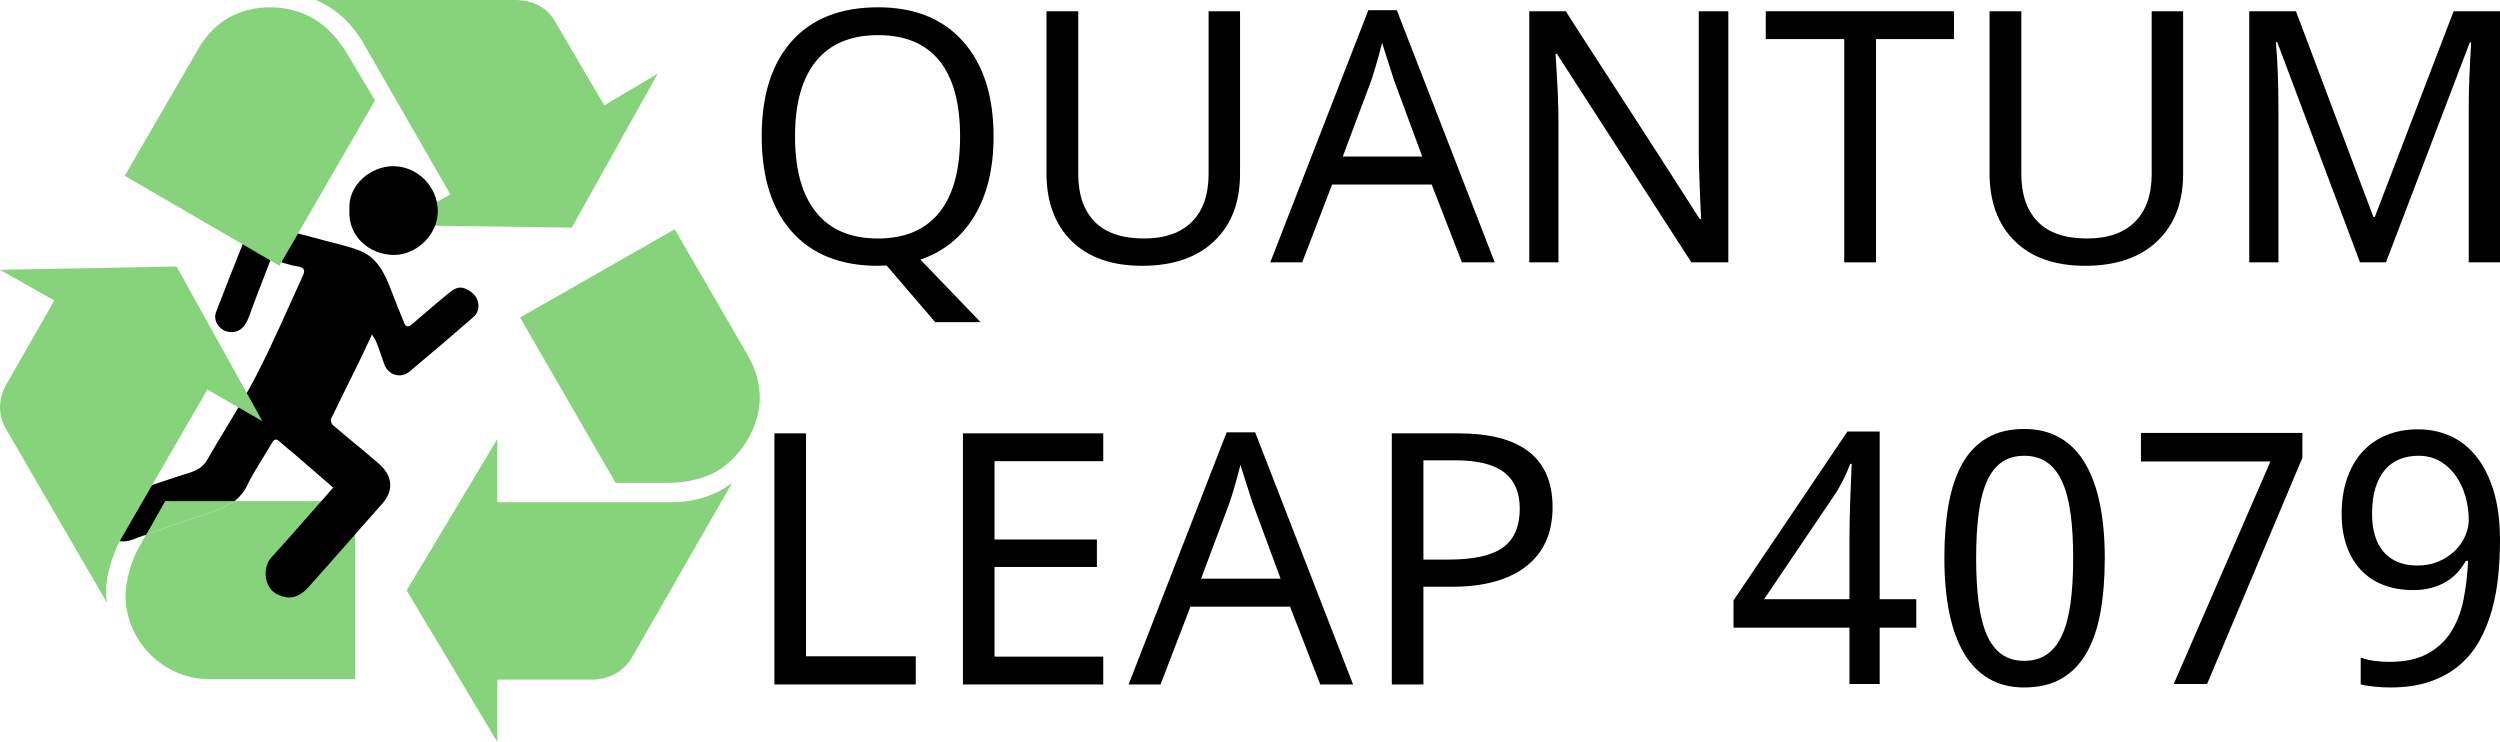
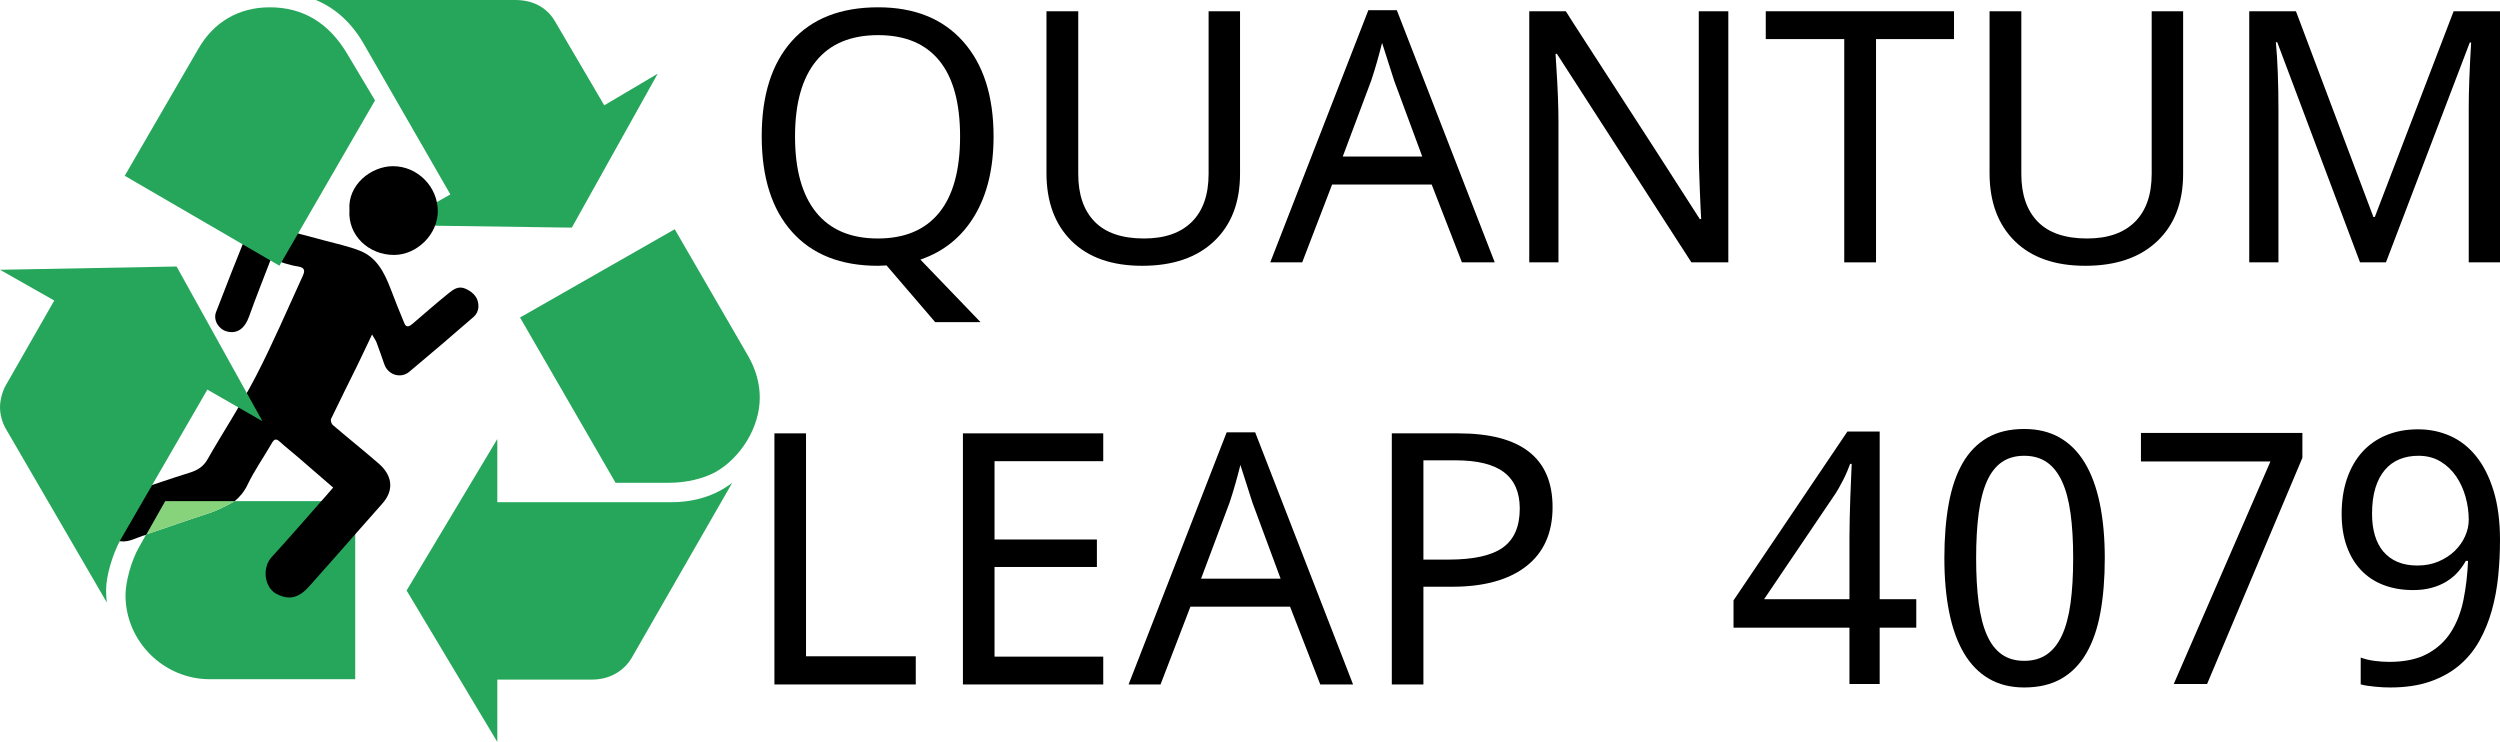
<svg xmlns="http://www.w3.org/2000/svg" version="1.1" x="0px" y="0px" width="575.698px" height="170.855px" viewBox="0 0 575.698 170.855" enable-background="new 0 0 575.698 170.855" xml:space="preserve">
  <g id="Person">
-     <path fill="#87D37C" d="M81.801,115.408v41h-33.5c-10.63,0-19.4-8.725-19.4-19.355c0-2.98,1.32-8.007,3.18-11.167l1.58-2.809   c4.72-1.58,9.38-3.26,14.11-4.779c2.32-0.74,4.5-1.89,6.28-2.89H81.801z" />
-     <path fill="#87D37C" d="M83.749,10.075C80.954,5.232,77.223,1.866,72.745,0h45.88c4.104,0,7.271,1.684,9.146,4.857l11.377,19.396   l12.306-7.279L131.677,52.42l-40.466-0.569l12.496-7.082L83.749,10.075z" />
+     <path fill="#26A65B" d="M81.801,115.408v41h-33.5c-10.63,0-19.4-8.725-19.4-19.355c0-2.98,1.32-8.007,3.18-11.167l1.58-2.809   c4.72-1.58,9.38-3.26,14.11-4.779c2.32-0.74,4.5-1.89,6.28-2.89H81.801z" />
+     <path fill="#26A65B" d="M83.749,10.075C80.954,5.232,77.223,1.866,72.745,0h45.88c4.104,0,7.271,1.684,9.146,4.857l11.377,19.396   l12.306-7.279L131.677,52.42l-40.466-0.569l12.496-7.082L83.749,10.075z" />
    <path fill="#87D37C" d="M35.947,114.512l-2.286,8.564c4.72-1.58,9.38-3.26,14.11-4.779c2.32-0.74,4.5-1.89,6.28-2.89l-9.333-2.353" />
    <path fill-rule="evenodd" clip-rule="evenodd" d="M110.171,70.768c-0.04,0.73-0.46,1.64-1.01,2.12   c-4.92,4.29-9.89,8.53-14.91,12.72c-1.99,1.66-4.9,0.72-5.75-1.72c-0.59-1.67-1.15-3.34-1.78-5c-0.2-0.54-0.57-1.02-1.05-1.86   c-1.21,2.54-2.27,4.84-3.38,7.1c-2.02,4.11-4.08,8.2-6.05,12.32c-0.16,0.35,0.07,1.14,0.38,1.41c3.51,3,7.12,5.88,10.61,8.91   c2.97,2.58,3.7,5.95,0.81,9.2c-1.93,2.17-3.86,4.36-5.78,6.54c-3.69,4.2-7.38,8.4-11.1,12.56c-2.48,2.77-4.72,3.14-7.51,1.68   c-2.79-1.47-3.34-6.01-1.11-8.44c3.92-4.29,7.73-8.68,11.56-13.03c0.24-0.26,0.47-0.53,0.7-0.79c0.58-0.65,1.14-1.31,1.92-2.21   c-2.83-2.44-5.52-4.78-8.22-7.11c-1.34-1.15-2.73-2.23-4.03-3.42c-0.83-0.76-1.28-0.74-1.87,0.29c-1.83,3.2-4.02,6.285-5.6,9.595   c-0.76,1.6-1.77,2.775-2.95,3.775h-16.01l-4.38,7.745c-0.29,0.1-0.57,0.167-0.86,0.258c-1.84,0.6-3.55,1.713-5.72,1.093   c-2.29-0.65-3.96-2.498-3.99-4.948c-0.04-2.69,1.38-4.464,3.84-5.205c3.55-1.08,7.05-2.332,10.57-3.492   c2.01-0.67,4.01-1.341,6.03-1.961c1.79-0.54,3.24-1.331,4.25-3.111c3.65-6.42,7.76-12.6,11.15-19.15   c3.88-7.49,7.2-15.28,10.72-22.951c0.5-1.08,0.82-2.06-1.1-2.34c-2.05-0.29-4.03-1.09-6.16-1.7c-1.77,4.64-3.5,8.93-5.05,13.28   c-0.99,2.76-2.76,4.04-5.14,3.39c-1.89-0.52-3.15-2.64-2.45-4.45c2.28-5.94,4.61-11.86,6.99-17.76c0.75-1.86,3.3-2.7,5.31-2.13   c4.14,1.17,8.31,2.22,12.46,3.35c2.83,0.78,5.74,1.36,8.45,2.45c3.84,1.55,5.56,5.04,6.97,8.68c1.03,2.69,2.08,5.37,3.2,8.03   c0.43,1.02,1.15,0.69,1.82,0.12c2.76-2.36,5.49-4.76,8.31-7.04c1.12-0.9,2.31-1.84,4.01-1.05   C109.131,67.388,110.271,68.698,110.171,70.768z" />
    <path fill-rule="evenodd" clip-rule="evenodd" d="M80.47,48.354c-0.429-5.813,5.006-10.082,10.026-10.085   c5.654-0.004,10.333,4.73,10.323,10.384c-0.009,5.332-4.816,10.05-10.083,10.056C84.96,58.717,80.062,54.271,80.47,48.354z" />
  </g>
  <g id="Recycle">
-     <path fill="#87D37C" d="M27.787,124.229c-1.866,3.351-3.351,8.393-3.351,11.568c0,0.737,0,1.676,0.183,2.977l-23.316-40.1   C0.556,97.372,0,95.506,0,93.824c0-1.685,0.556-3.731,1.302-5.035l11.194-19.585L0,62.122l40.664-0.753l19.768,35.622   l-12.679-7.272L27.787,124.229z M45.697,11.202c3.541-6.161,9.329-9.519,16.41-9.519c7.653,0,13.623,3.549,17.91,10.813   l6.343,10.63l-22.015,38.06L28.723,40.48L45.697,11.202z M48.301,156.494 M154.446,115.648c5.589,0,10.257-1.493,14.171-4.472   l-23.134,40.283c-1.865,3.167-5.216,5.034-9.131,5.034h-21.832v14.361l-20.888-34.875l20.888-34.885v14.553L154.446,115.648   L154.446,115.648z M172.341,82.073c1.684,2.984,2.62,6.152,2.62,9.512c0,6.717-4.295,13.805-10.258,17.155   c-2.802,1.501-6.724,2.437-10.63,2.437h-12.321l-22-38.059l35.623-20.332L172.341,82.073z" />
+     <path fill="#26A65B" d="M27.787,124.229c-1.866,3.351-3.351,8.393-3.351,11.568c0,0.737,0,1.676,0.183,2.977l-23.316-40.1   C0.556,97.372,0,95.506,0,93.824c0-1.685,0.556-3.731,1.302-5.035l11.194-19.585L0,62.122l40.664-0.753l19.768,35.622   l-12.679-7.272L27.787,124.229z M45.697,11.202c3.541-6.161,9.329-9.519,16.41-9.519c7.653,0,13.623,3.549,17.91,10.813   l6.343,10.63l-22.015,38.06L28.723,40.48L45.697,11.202z M48.301,156.494 M154.446,115.648c5.589,0,10.257-1.493,14.171-4.472   l-23.134,40.283c-1.865,3.167-5.216,5.034-9.131,5.034h-21.832v14.361l-20.888-34.875l20.888-34.885v14.553L154.446,115.648   L154.446,115.648z M172.341,82.073c1.684,2.984,2.62,6.152,2.62,9.512c0,6.717-4.295,13.805-10.258,17.155   c-2.802,1.501-6.724,2.437-10.63,2.437h-12.321l-22-38.059l35.623-20.332L172.341,82.073z" />
  </g>
  <g id="Text">
    <g>
      <path d="M228.798,31.426c0,7.304-1.463,13.395-4.39,18.272c-2.927,4.878-7.08,8.24-12.458,10.085l13.843,14.396h-10.441    l-11.193-13.052l-2.017,0.079c-8.517,0-15.102-2.604-19.755-7.812c-4.654-5.207-6.981-12.557-6.981-22.049    c0-9.413,2.314-16.71,6.941-21.891c4.628-5.182,11.252-7.772,19.875-7.772c8.385,0,14.911,2.63,19.578,7.89    C226.465,14.834,228.798,22.118,228.798,31.426z M183.078,31.426c0,7.647,1.622,13.474,4.865,17.481    c3.243,4.008,7.976,6.012,14.199,6.012c6.196,0,10.902-1.978,14.12-5.933c3.217-3.955,4.825-9.809,4.825-17.561    c0-7.726-1.596-13.546-4.786-17.461c-3.19-3.916-7.884-5.874-14.08-5.874c-6.275,0-11.035,1.984-14.278,5.953    S183.078,23.806,183.078,31.426z" />
      <path d="M285.554,2.593v37.415c0,6.592-1.991,11.773-5.972,15.543c-3.981,3.771-9.506,5.656-16.572,5.656    c-6.987,0-12.406-1.905-16.255-5.715c-3.85-3.81-5.774-9.024-5.774-15.643V2.593h7.317v37.494c0,4.72,1.259,8.372,3.777,10.956    c2.518,2.584,6.309,3.876,11.371,3.876c4.772,0,8.444-1.279,11.015-3.836c2.571-2.557,3.856-6.249,3.856-11.074V2.593H285.554z" />
      <path d="M336.653,60.417L329.692,42.5h-22.939l-6.882,17.917h-7.356l22.583-58.061h6.565l22.545,58.061H336.653z M327.517,36.053    l-6.486-17.521l-2.768-8.662c-0.791,3.164-1.622,6.051-2.492,8.662l-6.565,17.521H327.517z" />
      <path d="M397.996,60.417h-8.503l-30.969-48.015h-0.316l0.197,3.204c0.316,4.799,0.475,8.965,0.475,12.498v32.313h-6.723V2.593    h8.424l1.779,2.808l18.984,29.347l10.086,15.702h0.316c-0.053-0.633-0.158-2.894-0.316-6.783    c-0.158-3.889-0.237-6.704-0.237-8.444V2.593h6.803V60.417z" />
      <path d="M432.01,60.417h-7.317V9h-18.074V2.593h43.348V9H432.01V60.417z" />
      <path d="M502.728,2.593v37.415c0,6.592-1.991,11.773-5.973,15.543c-3.981,3.771-9.506,5.656-16.572,5.656    c-6.987,0-12.405-1.905-16.255-5.715s-5.774-9.024-5.774-15.643V2.593h7.316v37.494c0,4.72,1.26,8.372,3.777,10.956    c2.518,2.584,6.309,3.876,11.371,3.876c4.772,0,8.444-1.279,11.015-3.836c2.571-2.557,3.856-6.249,3.856-11.074V2.593H502.728z" />
      <path d="M543.464,60.417L524.4,9.712h-0.316c0.396,4.219,0.593,9.427,0.593,15.623v35.082h-6.723V2.593h10.758l17.837,47.382    h0.316l18.153-47.382h10.68v57.823h-7.199V24.86c0-3.955,0.185-8.978,0.555-15.069h-0.316l-19.301,50.625H543.464z" />
      <path d="M178.332,157.617V99.793h7.277v51.337h25.273v6.486H178.332z" />
      <path d="M254.055,157.617h-32.313V99.793h32.313v6.407h-25.036v18.035h23.572v6.328h-23.572v20.646h25.036V157.617z" />
      <path d="M304.03,157.617l-6.961-17.917h-22.939l-6.882,17.917h-7.356l22.583-58.061h6.565l22.544,58.061H304.03z M294.894,133.253    l-6.486-17.521l-2.769-8.662c-0.791,3.164-1.622,6.051-2.492,8.662l-6.565,17.521H294.894z" />
      <path d="M357.525,116.8c0,5.907-2.018,10.435-6.051,13.586c-4.035,3.151-9.717,4.726-17.047,4.726h-6.645v22.504h-7.277V99.793    h15.307C350.287,99.793,357.525,105.463,357.525,116.8z M327.783,128.863h5.814c5.748,0,9.914-0.929,12.498-2.789    c2.584-1.858,3.875-4.845,3.875-8.958c0-3.718-1.199-6.5-3.6-8.345c-2.398-1.845-6.143-2.769-11.232-2.769h-7.355V128.863z" />
      <path d="M441.276,144.545h-8.425v12.973h-6.961v-12.973h-26.696v-6.289l26.222-38.878h7.436v38.602h8.425V144.545z     M425.891,137.98V123.9c0-1.477,0.02-3.025,0.06-4.647c0.039-1.621,0.085-3.203,0.139-4.746c0.052-1.542,0.111-2.986,0.178-4.331    c0.065-1.345,0.111-2.465,0.139-3.362h-0.356c-0.185,0.528-0.415,1.114-0.692,1.76c-0.276,0.646-0.58,1.292-0.909,1.938    c-0.33,0.646-0.666,1.272-1.009,1.878c-0.343,0.607-0.659,1.121-0.949,1.542l-16.256,24.047H425.891z" />
      <path d="M484.686,128.527c0,4.667-0.336,8.846-1.009,12.538c-0.672,3.692-1.754,6.816-3.243,9.374    c-1.489,2.558-3.408,4.509-5.754,5.854c-2.348,1.345-5.195,2.017-8.543,2.017c-3.112,0-5.821-0.672-8.128-2.017    c-2.308-1.345-4.219-3.296-5.735-5.854c-1.517-2.557-2.649-5.682-3.401-9.374c-0.751-3.691-1.127-7.871-1.127-12.538    s0.336-8.846,1.009-12.538c0.672-3.691,1.74-6.809,3.203-9.354c1.464-2.544,3.362-4.489,5.695-5.834    c2.334-1.345,5.162-2.017,8.484-2.017c3.137,0,5.866,0.666,8.187,1.998s4.245,3.27,5.774,5.813    c1.529,2.545,2.676,5.663,3.441,9.354C484.303,119.642,484.686,123.834,484.686,128.527z M455.063,128.527    c0,3.955,0.197,7.41,0.593,10.362c0.396,2.953,1.028,5.412,1.898,7.376s2.011,3.44,3.421,4.43c1.41,0.988,3.131,1.483,5.162,1.483    c2.029,0,3.757-0.488,5.181-1.463c1.424-0.975,2.591-2.438,3.5-4.39c0.91-1.951,1.568-4.41,1.978-7.376    c0.409-2.966,0.613-6.44,0.613-10.421c0-3.955-0.204-7.409-0.613-10.362c-0.409-2.953-1.067-5.405-1.978-7.356    c-0.909-1.951-2.076-3.415-3.5-4.39c-1.424-0.975-3.151-1.463-5.181-1.463c-2.031,0-3.752,0.488-5.162,1.463    c-1.41,0.976-2.551,2.439-3.421,4.39c-0.87,1.952-1.503,4.404-1.898,7.356C455.26,121.118,455.063,124.572,455.063,128.527z" />
      <path d="M500.568,157.518l22.268-51.258h-29.821v-6.565h37.178v5.735l-21.95,52.088H500.568z" />
      <path d="M575.698,124.375c0,2.769-0.139,5.531-0.415,8.286c-0.277,2.755-0.766,5.385-1.464,7.89    c-0.698,2.505-1.654,4.845-2.867,7.02c-1.213,2.176-2.756,4.054-4.627,5.636c-1.873,1.582-4.113,2.828-6.725,3.738    c-2.609,0.909-5.669,1.364-9.176,1.364c-0.501,0-1.055-0.014-1.66-0.04c-0.607-0.026-1.214-0.073-1.82-0.138    c-0.606-0.066-1.199-0.139-1.779-0.218s-1.095-0.185-1.543-0.316v-6.17c0.923,0.343,1.965,0.593,3.125,0.751    s2.307,0.237,3.441,0.237c3.559,0,6.486-0.619,8.779-1.859c2.295-1.239,4.113-2.92,5.459-5.043c1.344-2.122,2.3-4.594,2.867-7.416    c0.566-2.821,0.916-5.8,1.048-8.938h-0.515c-0.527,0.949-1.16,1.833-1.898,2.65c-0.738,0.817-1.608,1.529-2.609,2.136    c-1.003,0.607-2.137,1.082-3.402,1.424c-1.266,0.343-2.676,0.514-4.231,0.514c-2.505,0-4.772-0.389-6.803-1.167    s-3.757-1.918-5.181-3.421s-2.525-3.342-3.303-5.517c-0.778-2.176-1.167-4.661-1.167-7.456c0-3.006,0.415-5.715,1.246-8.127    c0.83-2.413,2.003-4.456,3.52-6.131c1.517-1.674,3.362-2.959,5.537-3.856c2.176-0.896,4.608-1.345,7.298-1.345    c2.662,0,5.141,0.514,7.436,1.542c2.293,1.028,4.284,2.597,5.972,4.707c1.688,2.11,3.019,4.766,3.995,7.969    C575.21,116.287,575.698,120.05,575.698,124.375z M556.911,104.955c-1.582,0-3.025,0.264-4.33,0.791    c-1.306,0.528-2.433,1.345-3.382,2.452s-1.681,2.499-2.195,4.172c-0.514,1.675-0.771,3.659-0.771,5.953    c0,1.846,0.217,3.5,0.652,4.963c0.435,1.464,1.088,2.709,1.957,3.738c0.871,1.028,1.958,1.819,3.264,2.373    c1.305,0.554,2.828,0.831,4.568,0.831c1.792,0,3.414-0.31,4.864-0.93c1.45-0.619,2.689-1.424,3.718-2.412    c1.028-0.989,1.825-2.116,2.393-3.382s0.851-2.531,0.851-3.797c0-1.766-0.244-3.526-0.731-5.28    c-0.488-1.753-1.213-3.335-2.176-4.746c-0.963-1.41-2.169-2.551-3.619-3.421S558.836,104.955,556.911,104.955z" />
    </g>
  </g>
  <g id="Dude" display="none">
    <g display="inline">
      <g>
        <path d="M72.467,45.741c5.009,0.061,8.921,3.26,11.252,7.51c2.333,4.256,1.584,9.145-3.487,10.529     c-5.794,1.582-13.692-2.394-16.64-7.338c-2.837-4.757,6.012-11.687,10.108-12.421c1.902-0.341,1.094-3.231-0.798-2.893     c-5.83,1.044-13.688,8.352-12.735,14.639c1.152,7.597,13.295,12.348,19.94,11.082c6.426-1.225,9.08-6.481,7.266-12.59     c-1.916-6.455-8.182-11.437-14.905-11.518C70.532,42.718,70.534,45.718,72.467,45.741L72.467,45.741z" />
      </g>
    </g>
    <g display="inline">
      <g>
        <path d="M62.839,61.318c-2.363,4.812-4.885,9.526-7.624,14.135c-2.419,4.071-5.509,7.51-8.209,11.365     c-1.113,1.588,1.49,3.085,2.591,1.514c2.715-3.876,5.729-7.3,8.209-11.364c2.79-4.571,5.265-9.331,7.624-14.136     C66.279,61.102,63.692,59.581,62.839,61.318L62.839,61.318z" />
      </g>
    </g>
    <g display="inline">
      <g>
        <path d="M79.021,67.176c-1.059,5.217-4.059,10.147-6.374,14.919c-2.48,5.112-5.608,9.565-8.809,14.223     c-1.099,1.599,1.502,3.097,2.591,1.514c3.206-4.666,6.266-9.137,8.808-14.222c2.478-4.956,5.566-10.167,6.676-15.636     C82.297,66.085,79.406,65.281,79.021,67.176L79.021,67.176z" />
      </g>
    </g>
    <g display="inline">
      <g>
        <path d="M65.866,100.021c3.8-1.151,14.285-5.281,16.3-0.123c1.905,4.876,0.754,11.225-0.493,16.084     c-0.451,1.757-6.452,15.712-8.116,14.964c-1.749-0.786-3.276,1.799-1.514,2.591c6.226,2.796,11.86-14.177,12.93-18.344     c1.244-4.848,2.645-14.195-1.085-18.398c-4.293-4.837-13.804-1.186-18.82,0.333C63.222,97.688,64.01,100.583,65.866,100.021     L65.866,100.021z" />
      </g>
    </g>
    <g display="inline">
      <g>
        <path d="M62.377,109.037c7.865,4.411,1.884,19.708-1.372,25.614c-0.934,1.695,1.657,3.208,2.591,1.514     c4.171-7.568,10.181-24.174,0.295-29.719C62.202,105.499,60.69,108.09,62.377,109.037L62.377,109.037z" />
      </g>
    </g>
    <g display="inline">
      <g>
        <path d="M73.005,130.484c-1.456,1.895-3.317,3.445-4.932,5.197c-1.309,1.419,0.808,3.546,2.121,2.121     c1.797-1.95,3.78-3.693,5.401-5.803c0.5-0.65,0.1-1.678-0.539-2.053C74.285,129.493,73.503,129.837,73.005,130.484     L73.005,130.484z" />
      </g>
    </g>
    <g display="inline">
      <g>
        <path d="M50.877,101.946c-3.39,2.184-6.474,4.76-9.622,7.271c-1.634,1.303-3.377,2.444-4.958,3.81     c-1.645,1.422-3.475,3.788-5.83,3.881c-1.928,0.076-1.935,3.076,0,3c3.295-0.13,5.644-2.669,7.952-4.759     c4.22-3.822,9.203-7.541,13.973-10.612C54.012,103.493,52.509,100.895,50.877,101.946L50.877,101.946z" />
      </g>
    </g>
    <g display="inline">
      <g>
        <path d="M44.902,94.628c-8.123,2.976-15.218,7.753-21.995,13.052c-1.523,1.19,0.616,3.298,2.121,2.121     c6.346-4.961,13.065-9.494,20.672-12.281C47.5,96.861,46.723,93.961,44.902,94.628L44.902,94.628z" />
      </g>
    </g>
    <g display="inline">
      <g>
        <path d="M46.188,89.176c-0.747,2.176-1.112,4.501-2.349,6.475c-1.03,1.644,1.566,3.148,2.591,1.514     c1.38-2.203,1.818-4.766,2.651-7.191C49.71,88.139,46.812,87.357,46.188,89.176L46.188,89.176z" />
      </g>
    </g>
    <g display="inline">
      <g>
        <path d="M79.634,77.241c4.379,0.362,14.806,7.686,6.888,10.287c-3.485,1.145-6.916,1.06-10.525,0.913     c-3.25-0.133-6.275,0.491-9.429,1.188c-1.889,0.417-1.087,3.309,0.798,2.893c5.859-1.294,11.55-0.491,17.409-1.376     c2.978-0.45,7.226-1.744,8.006-5.011c1.45-6.071-8.333-11.494-13.147-11.892C77.705,74.082,77.721,77.083,79.634,77.241     L79.634,77.241z" />
      </g>
    </g>
    <g display="inline">
      <g>
        <path d="M76.967,73.908c-2.245-0.001-5.076,0.512-6.187,2.739c-1.172,2.348,1.012,4.077,2.974,4.811     c1.352,0.505,2.729,0.469,4.134,0.387c0.276-0.016,0.553-0.016,0.829,0c0.057-0.488-0.01-0.646-0.202-0.475     c-0.414,0.422-1.053,0.694-1.566,0.969c-2.11,1.131-4.659,2.26-7.048,2.622c-1.908,0.289-1.094,3.18,0.798,2.893     c2.226-0.337,4.445-1.393,6.482-2.303c1.564-0.698,4.523-1.925,4.369-4.094c-0.195-2.75-2.763-2.657-4.908-2.536     c-0.511,0.029-3.113-0.229-3.176-0.996c-0.074-0.908,3.066-1.018,3.5-1.018C78.902,76.909,78.902,73.909,76.967,73.908     L76.967,73.908z" />
      </g>
    </g>
    <g display="inline">
      <g>
        <path d="M59.967,65.575c-3.674-0.055-7.271-0.341-10.899,0.387c-3.189,0.639-5.989,2.562-8.858,3.984     c-1.733,0.86-0.213,3.447,1.515,2.591c2.698-1.338,5.198-2.916,8.142-3.683c3.244-0.845,6.795-0.329,10.101-0.279     C61.903,68.604,61.9,65.604,59.967,65.575L59.967,65.575z" />
      </g>
    </g>
    <g display="inline">
      <g>
        <path d="M58.044,69.779c-5.173,2.369-9.486,6.084-14.334,9c-1.655,0.996-0.148,3.59,1.515,2.591     c4.847-2.917,9.161-6.631,14.333-9C61.315,71.565,59.789,68.98,58.044,69.779L58.044,69.779z" />
      </g>
    </g>
  </g>
</svg>
